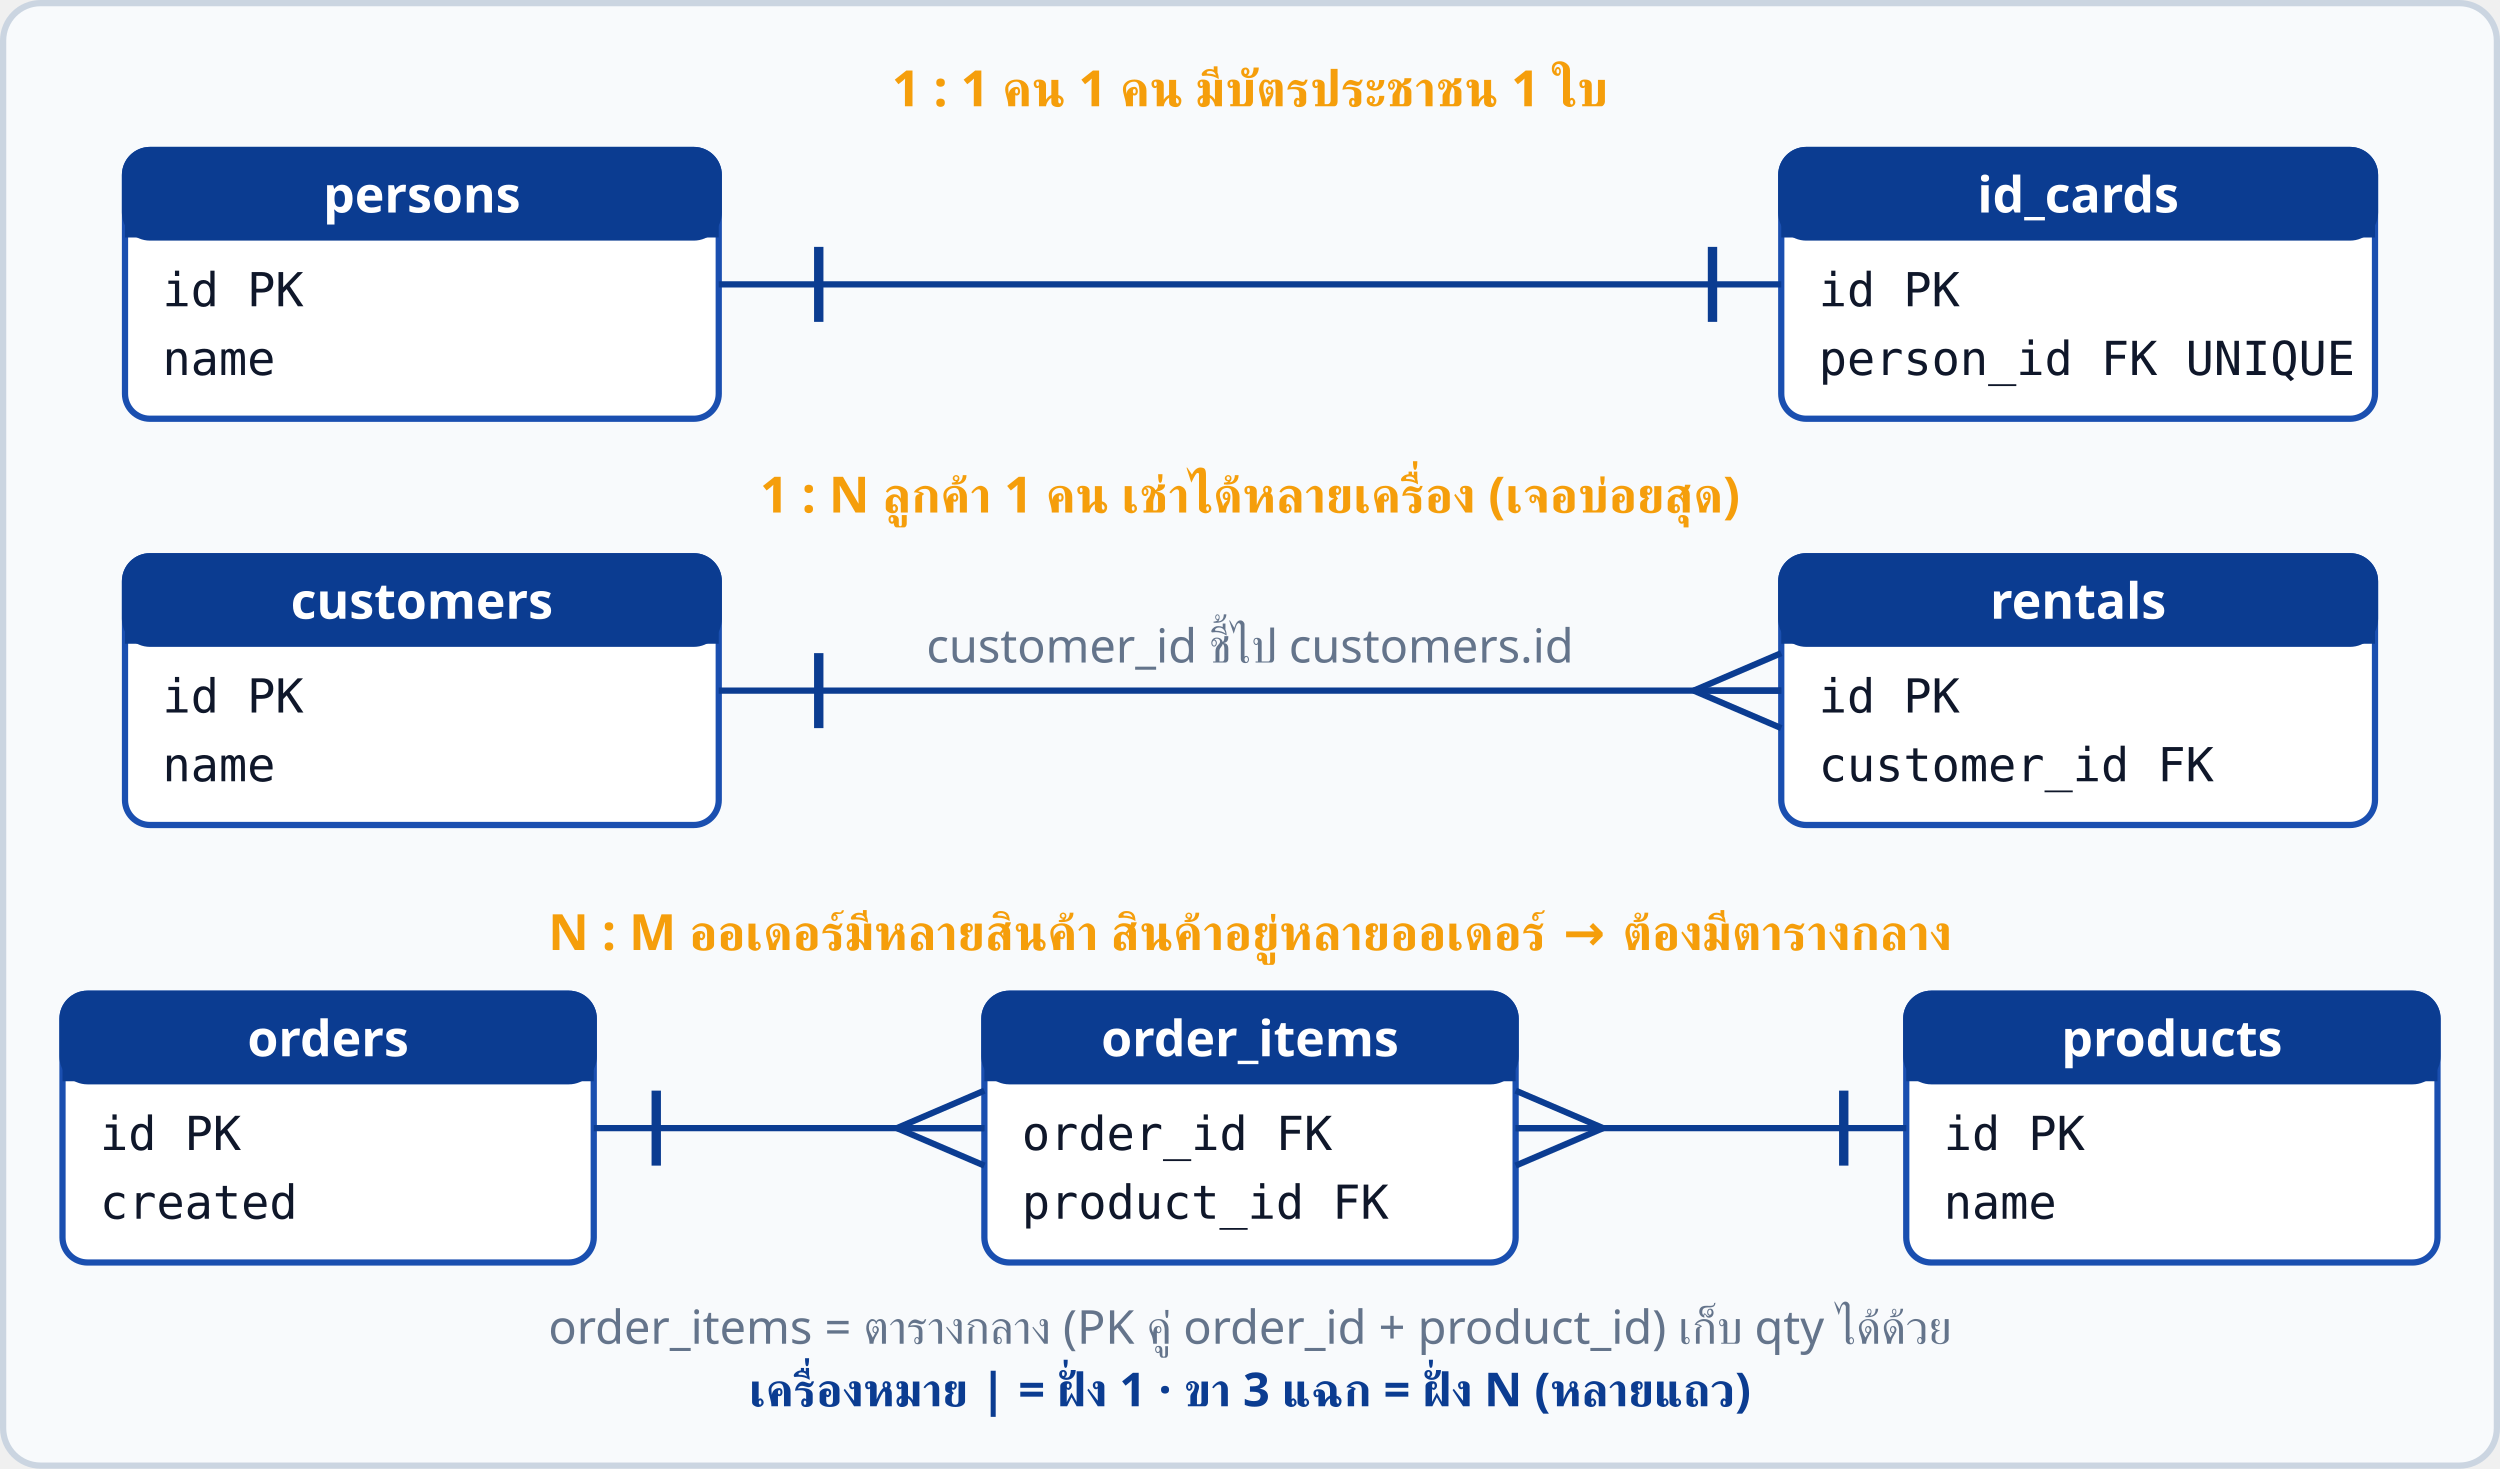
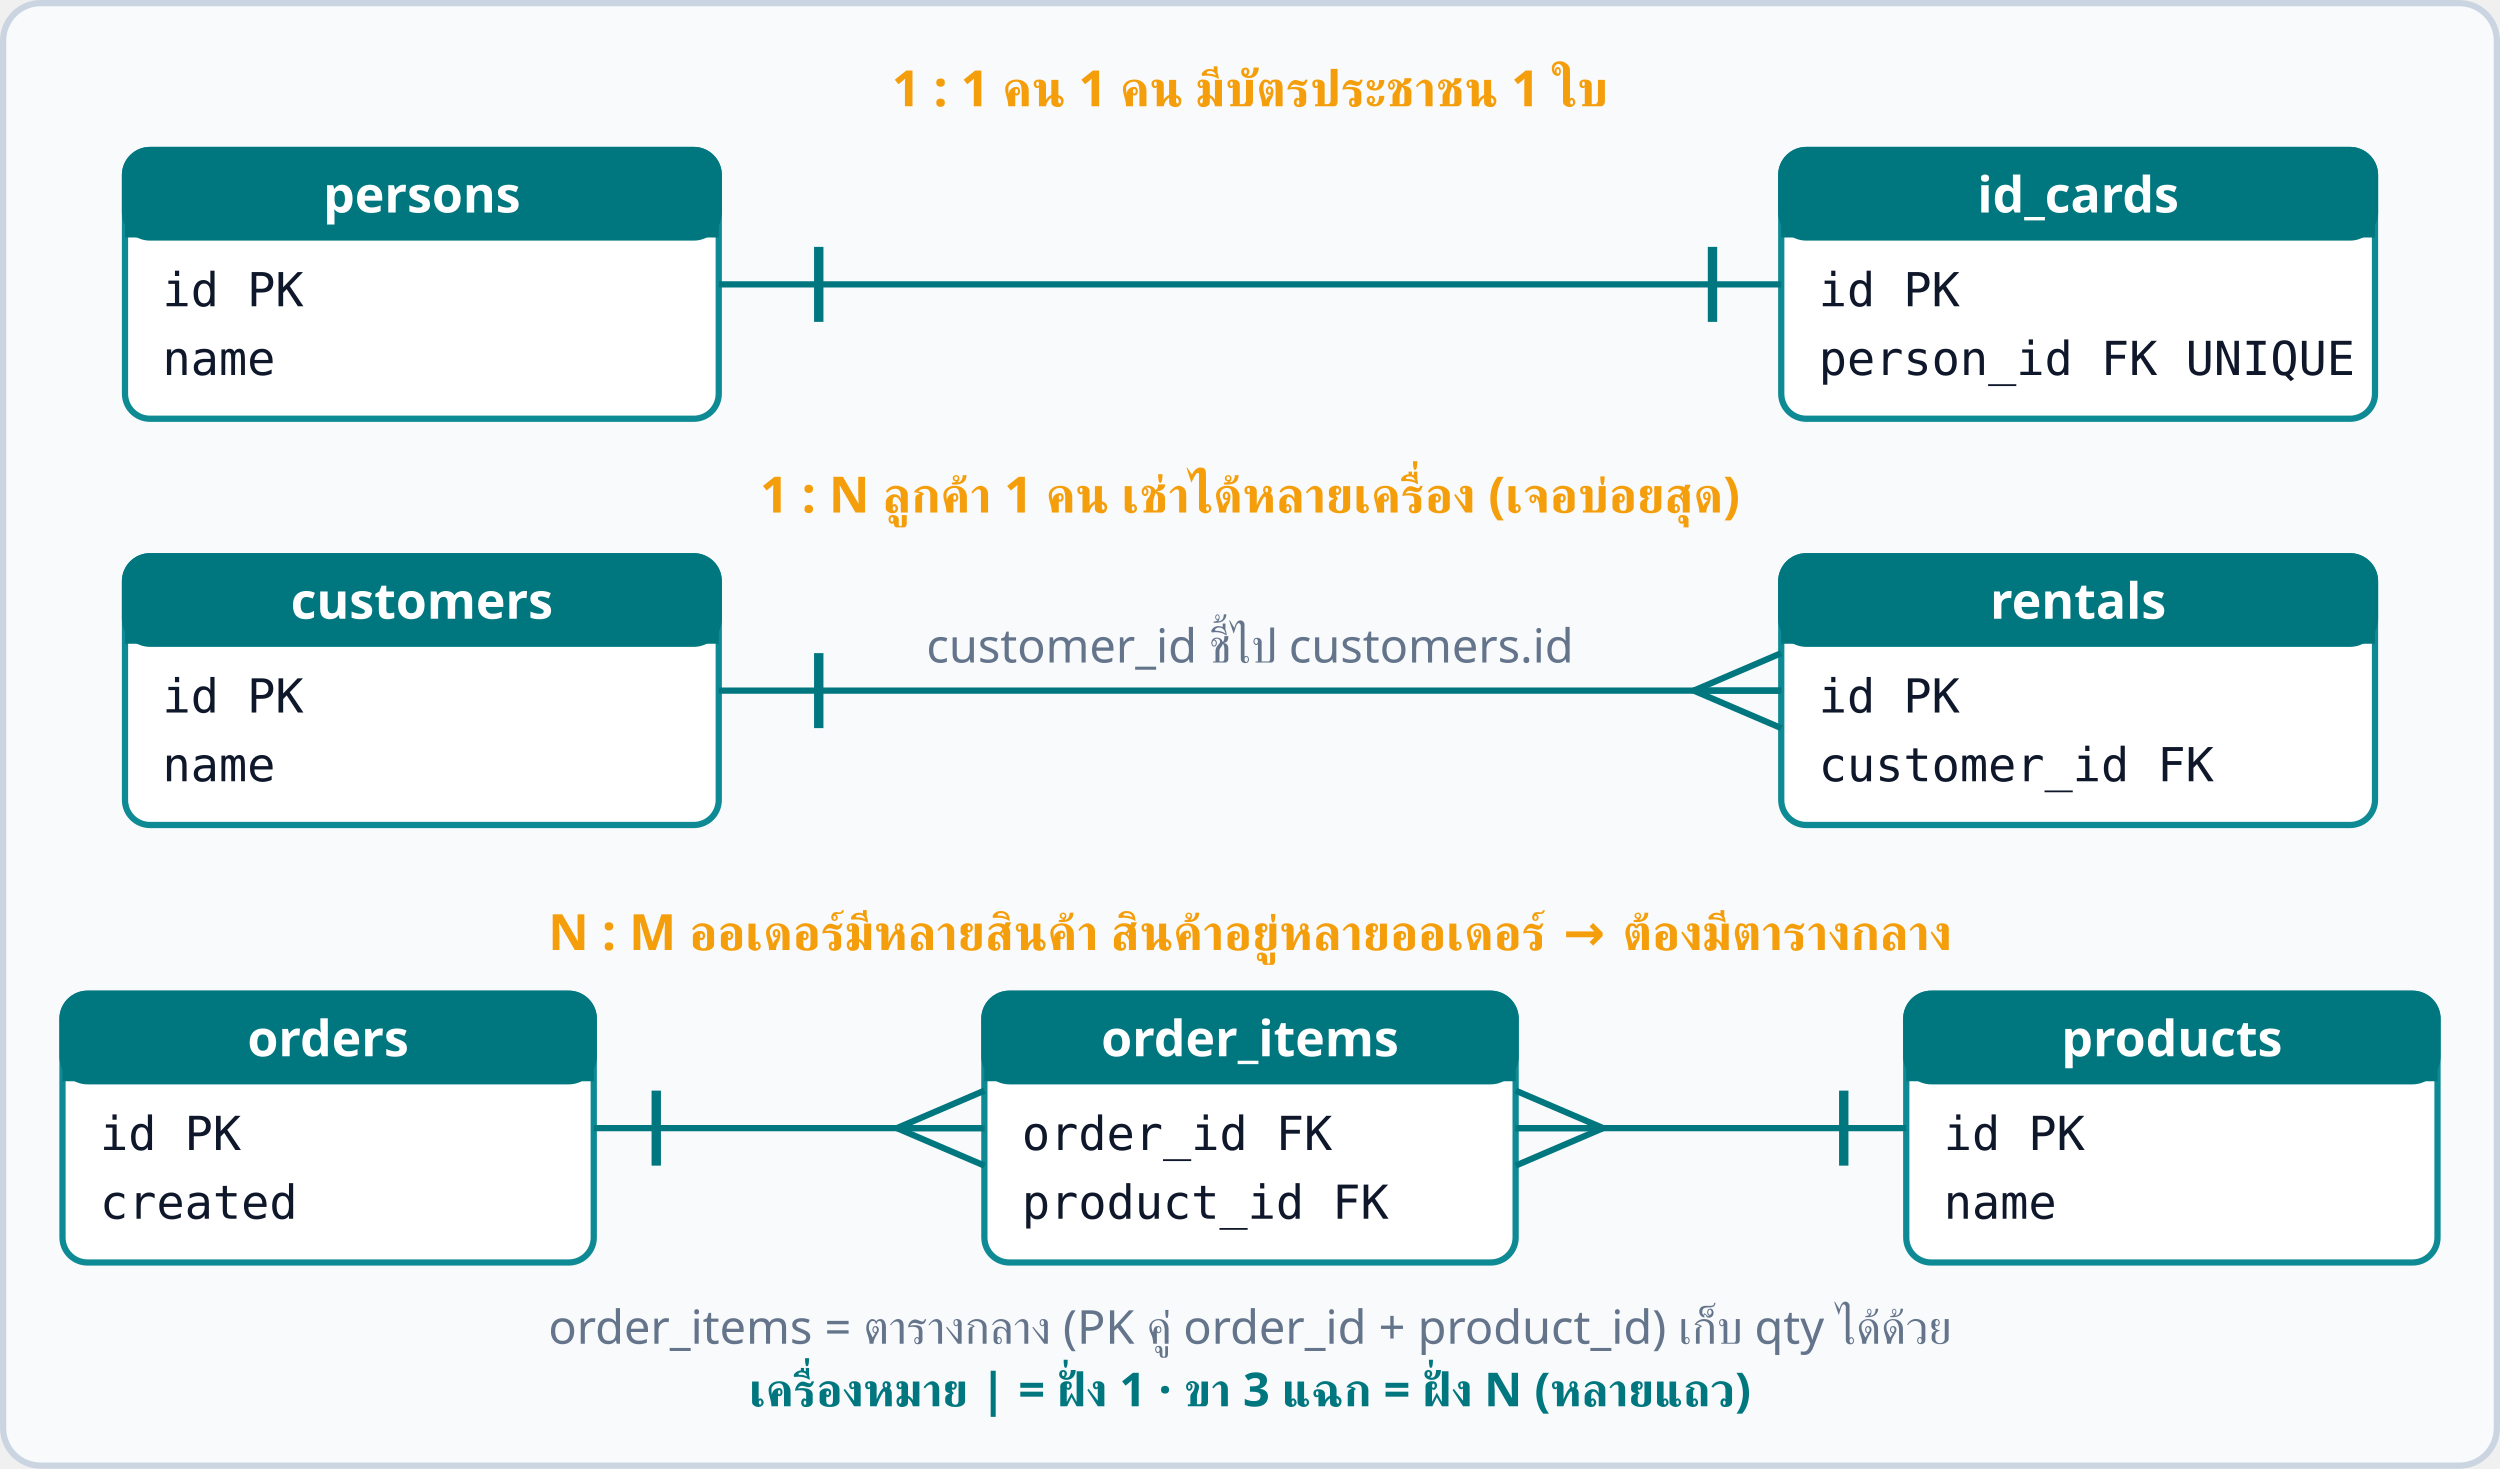
<svg xmlns="http://www.w3.org/2000/svg" viewBox="0 0 800 470" role="img" aria-label="ความสัมพันธ์ 1:1, 1:N และ N:M ระหว่างตาราง">
  <defs>
    <marker id="arn" viewBox="0 0 10 10" refX="9" refY="5" markerWidth="8" markerHeight="8" orient="auto-start-reverse">
-       <path d="M0,0 L10,5 L0,10 z" fill="#0b3c91" />
+       <path d="M0,0 L10,5 L0,10 z" fill="#00767f" />
    </marker>
    <marker id="aro" viewBox="0 0 10 10" refX="9" refY="5" markerWidth="8" markerHeight="8" orient="auto-start-reverse">
      <path d="M0,0 L10,5 L0,10 z" fill="#f59e0b" />
    </marker>
    <marker id="arg" viewBox="0 0 10 10" refX="9" refY="5" markerWidth="8" markerHeight="8" orient="auto-start-reverse">
      <path d="M0,0 L10,5 L0,10 z" fill="#16a34a" />
    </marker>
    <marker id="arr" viewBox="0 0 10 10" refX="9" refY="5" markerWidth="8" markerHeight="8" orient="auto-start-reverse">
      <path d="M0,0 L10,5 L0,10 z" fill="#dc2626" />
    </marker>
    <marker id="ars" viewBox="0 0 10 10" refX="9" refY="5" markerWidth="8" markerHeight="8" orient="auto-start-reverse">
      <path d="M0,0 L10,5 L0,10 z" fill="#64748b" />
    </marker>
    <marker id="arb" viewBox="0 0 10 10" refX="9" refY="5" markerWidth="8" markerHeight="8" orient="auto-start-reverse">
-       <path d="M0,0 L10,5 L0,10 z" fill="#1a4fb0" />
+       <path d="M0,0 L10,5 L0,10 z" fill="#0e8a94" />
    </marker>
  </defs>
  <rect x="1" y="1" width="798" height="468" rx="12" fill="#f8fafc" stroke="#cbd5e1" stroke-width="2" />
  <text x="400" y="34" font-size="16" fill="#f59e0b" text-anchor="middle" font-weight="700" font-family="IBM Plex Sans Thai, Sarabun, sans-serif">1 : 1  คน 1 คน มีบัตรประชาชน 1 ใบ</text>
-   <rect x="40" y="48" width="190" height="86" rx="8" fill="#ffffff" stroke="#1a4fb0" stroke-width="2" />
-   <rect x="40" y="48" width="190" height="28" rx="8" fill="#0b3c91" stroke="#0b3c91" stroke-width="2" />
-   <rect x="40" y="62" width="190" height="14" rx="0" fill="#0b3c91" stroke="#0b3c91" stroke-width="0" />
+   <rect x="40" y="48" width="190" height="86" rx="8" fill="#ffffff" stroke="#0e8a94" stroke-width="2" />
+   <rect x="40" y="48" width="190" height="28" rx="8" fill="#00767f" stroke="#00767f" stroke-width="2" />
+   <rect x="40" y="62" width="190" height="14" rx="0" fill="#00767f" stroke="#00767f" stroke-width="0" />
  <text x="135.0" y="68" font-size="16" fill="#ffffff" text-anchor="middle" font-weight="700" font-family="IBM Plex Sans Thai, Sarabun, sans-serif">persons</text>
  <text x="52" y="98" font-size="15" fill="#0f172a" text-anchor="start" font-weight="400" font-family="ui-monospace, Menlo, Consolas, monospace">id  PK</text>
  <text x="52" y="120" font-size="15" fill="#0f172a" text-anchor="start" font-weight="400" font-family="ui-monospace, Menlo, Consolas, monospace">name</text>
-   <rect x="570" y="48" width="190" height="86" rx="8" fill="#ffffff" stroke="#1a4fb0" stroke-width="2" />
-   <rect x="570" y="48" width="190" height="28" rx="8" fill="#0b3c91" stroke="#0b3c91" stroke-width="2" />
-   <rect x="570" y="62" width="190" height="14" rx="0" fill="#0b3c91" stroke="#0b3c91" stroke-width="0" />
+   <rect x="570" y="48" width="190" height="86" rx="8" fill="#ffffff" stroke="#0e8a94" stroke-width="2" />
+   <rect x="570" y="48" width="190" height="28" rx="8" fill="#00767f" stroke="#00767f" stroke-width="2" />
+   <rect x="570" y="62" width="190" height="14" rx="0" fill="#00767f" stroke="#00767f" stroke-width="0" />
  <text x="665.0" y="68" font-size="16" fill="#ffffff" text-anchor="middle" font-weight="700" font-family="IBM Plex Sans Thai, Sarabun, sans-serif">id_cards</text>
  <text x="582" y="98" font-size="15" fill="#0f172a" text-anchor="start" font-weight="400" font-family="ui-monospace, Menlo, Consolas, monospace">id  PK</text>
  <text x="582" y="120" font-size="15" fill="#0f172a" text-anchor="start" font-weight="400" font-family="ui-monospace, Menlo, Consolas, monospace">person_id  FK UNIQUE</text>
-   <line x1="230" y1="91" x2="570" y2="91" stroke="#0b3c91" stroke-width="2" />
-   <line x1="262" y1="79" x2="262" y2="103" stroke="#0b3c91" stroke-width="3" />
-   <line x1="548" y1="79" x2="548" y2="103" stroke="#0b3c91" stroke-width="3" />
+   <line x1="230" y1="91" x2="570" y2="91" stroke="#00767f" stroke-width="2" />
+   <line x1="262" y1="79" x2="262" y2="103" stroke="#00767f" stroke-width="3" />
+   <line x1="548" y1="79" x2="548" y2="103" stroke="#00767f" stroke-width="3" />
  <text x="400" y="164" font-size="16" fill="#f59e0b" text-anchor="middle" font-weight="700" font-family="IBM Plex Sans Thai, Sarabun, sans-serif">1 : N  ลูกค้า 1 คน เช่าได้หลายเครื่อง (เจอบ่อยสุด)</text>
-   <rect x="40" y="178" width="190" height="86" rx="8" fill="#ffffff" stroke="#1a4fb0" stroke-width="2" />
-   <rect x="40" y="178" width="190" height="28" rx="8" fill="#0b3c91" stroke="#0b3c91" stroke-width="2" />
-   <rect x="40" y="192" width="190" height="14" rx="0" fill="#0b3c91" stroke="#0b3c91" stroke-width="0" />
+   <rect x="40" y="178" width="190" height="86" rx="8" fill="#ffffff" stroke="#0e8a94" stroke-width="2" />
+   <rect x="40" y="178" width="190" height="28" rx="8" fill="#00767f" stroke="#00767f" stroke-width="2" />
+   <rect x="40" y="192" width="190" height="14" rx="0" fill="#00767f" stroke="#00767f" stroke-width="0" />
  <text x="135.0" y="198" font-size="16" fill="#ffffff" text-anchor="middle" font-weight="700" font-family="IBM Plex Sans Thai, Sarabun, sans-serif">customers</text>
  <text x="52" y="228" font-size="15" fill="#0f172a" text-anchor="start" font-weight="400" font-family="ui-monospace, Menlo, Consolas, monospace">id  PK</text>
  <text x="52" y="250" font-size="15" fill="#0f172a" text-anchor="start" font-weight="400" font-family="ui-monospace, Menlo, Consolas, monospace">name</text>
-   <rect x="570" y="178" width="190" height="86" rx="8" fill="#ffffff" stroke="#1a4fb0" stroke-width="2" />
-   <rect x="570" y="178" width="190" height="28" rx="8" fill="#0b3c91" stroke="#0b3c91" stroke-width="2" />
-   <rect x="570" y="192" width="190" height="14" rx="0" fill="#0b3c91" stroke="#0b3c91" stroke-width="0" />
+   <rect x="570" y="178" width="190" height="86" rx="8" fill="#ffffff" stroke="#0e8a94" stroke-width="2" />
+   <rect x="570" y="178" width="190" height="28" rx="8" fill="#00767f" stroke="#00767f" stroke-width="2" />
+   <rect x="570" y="192" width="190" height="14" rx="0" fill="#00767f" stroke="#00767f" stroke-width="0" />
  <text x="665.0" y="198" font-size="16" fill="#ffffff" text-anchor="middle" font-weight="700" font-family="IBM Plex Sans Thai, Sarabun, sans-serif">rentals</text>
  <text x="582" y="228" font-size="15" fill="#0f172a" text-anchor="start" font-weight="400" font-family="ui-monospace, Menlo, Consolas, monospace">id  PK</text>
  <text x="582" y="250" font-size="15" fill="#0f172a" text-anchor="start" font-weight="400" font-family="ui-monospace, Menlo, Consolas, monospace">customer_id  FK</text>
-   <line x1="230" y1="221" x2="570" y2="221" stroke="#0b3c91" stroke-width="2" />
-   <line x1="262" y1="209" x2="262" y2="233" stroke="#0b3c91" stroke-width="3" />
-   <line x1="542" y1="221" x2="570" y2="209" stroke="#0b3c91" stroke-width="2" />
-   <line x1="542" y1="221" x2="570" y2="221" stroke="#0b3c91" stroke-width="2" />
-   <line x1="542" y1="221" x2="570" y2="233" stroke="#0b3c91" stroke-width="2" />
+   <line x1="230" y1="221" x2="570" y2="221" stroke="#00767f" stroke-width="2" />
+   <line x1="262" y1="209" x2="262" y2="233" stroke="#00767f" stroke-width="3" />
+   <line x1="542" y1="221" x2="570" y2="209" stroke="#00767f" stroke-width="2" />
+   <line x1="542" y1="221" x2="570" y2="221" stroke="#00767f" stroke-width="2" />
+   <line x1="542" y1="221" x2="570" y2="233" stroke="#00767f" stroke-width="2" />
  <text x="400" y="212" font-size="15" fill="#64748b" text-anchor="middle" font-weight="400" font-family="IBM Plex Sans Thai, Sarabun, sans-serif">customer_id ชี้ไป customers.id</text>
  <text x="400" y="304" font-size="16" fill="#f59e0b" text-anchor="middle" font-weight="700" font-family="IBM Plex Sans Thai, Sarabun, sans-serif">N : M  ออเดอร์มีหลายสินค้า สินค้าอยู่หลายออเดอร์ → ต้องมีตารางกลาง</text>
-   <rect x="20" y="318" width="170" height="86" rx="8" fill="#ffffff" stroke="#1a4fb0" stroke-width="2" />
-   <rect x="20" y="318" width="170" height="28" rx="8" fill="#0b3c91" stroke="#0b3c91" stroke-width="2" />
-   <rect x="20" y="332" width="170" height="14" rx="0" fill="#0b3c91" stroke="#0b3c91" stroke-width="0" />
+   <rect x="20" y="318" width="170" height="86" rx="8" fill="#ffffff" stroke="#0e8a94" stroke-width="2" />
+   <rect x="20" y="318" width="170" height="28" rx="8" fill="#00767f" stroke="#00767f" stroke-width="2" />
+   <rect x="20" y="332" width="170" height="14" rx="0" fill="#00767f" stroke="#00767f" stroke-width="0" />
  <text x="105.0" y="338" font-size="16" fill="#ffffff" text-anchor="middle" font-weight="700" font-family="IBM Plex Sans Thai, Sarabun, sans-serif">orders</text>
  <text x="32" y="368" font-size="15" fill="#0f172a" text-anchor="start" font-weight="400" font-family="ui-monospace, Menlo, Consolas, monospace">id  PK</text>
  <text x="32" y="390" font-size="15" fill="#0f172a" text-anchor="start" font-weight="400" font-family="ui-monospace, Menlo, Consolas, monospace">created</text>
-   <rect x="315" y="318" width="170" height="86" rx="8" fill="#ffffff" stroke="#1a4fb0" stroke-width="2" />
-   <rect x="315" y="318" width="170" height="28" rx="8" fill="#0b3c91" stroke="#0b3c91" stroke-width="2" />
-   <rect x="315" y="332" width="170" height="14" rx="0" fill="#0b3c91" stroke="#0b3c91" stroke-width="0" />
+   <rect x="315" y="318" width="170" height="86" rx="8" fill="#ffffff" stroke="#0e8a94" stroke-width="2" />
+   <rect x="315" y="318" width="170" height="28" rx="8" fill="#00767f" stroke="#00767f" stroke-width="2" />
+   <rect x="315" y="332" width="170" height="14" rx="0" fill="#00767f" stroke="#00767f" stroke-width="0" />
  <text x="400.0" y="338" font-size="16" fill="#ffffff" text-anchor="middle" font-weight="700" font-family="IBM Plex Sans Thai, Sarabun, sans-serif">order_items</text>
  <text x="327" y="368" font-size="15" fill="#0f172a" text-anchor="start" font-weight="400" font-family="ui-monospace, Menlo, Consolas, monospace">order_id  FK</text>
  <text x="327" y="390" font-size="15" fill="#0f172a" text-anchor="start" font-weight="400" font-family="ui-monospace, Menlo, Consolas, monospace">product_id  FK</text>
-   <rect x="610" y="318" width="170" height="86" rx="8" fill="#ffffff" stroke="#1a4fb0" stroke-width="2" />
-   <rect x="610" y="318" width="170" height="28" rx="8" fill="#0b3c91" stroke="#0b3c91" stroke-width="2" />
-   <rect x="610" y="332" width="170" height="14" rx="0" fill="#0b3c91" stroke="#0b3c91" stroke-width="0" />
+   <rect x="610" y="318" width="170" height="86" rx="8" fill="#ffffff" stroke="#0e8a94" stroke-width="2" />
+   <rect x="610" y="318" width="170" height="28" rx="8" fill="#00767f" stroke="#00767f" stroke-width="2" />
+   <rect x="610" y="332" width="170" height="14" rx="0" fill="#00767f" stroke="#00767f" stroke-width="0" />
  <text x="695.0" y="338" font-size="16" fill="#ffffff" text-anchor="middle" font-weight="700" font-family="IBM Plex Sans Thai, Sarabun, sans-serif">products</text>
  <text x="622" y="368" font-size="15" fill="#0f172a" text-anchor="start" font-weight="400" font-family="ui-monospace, Menlo, Consolas, monospace">id  PK</text>
  <text x="622" y="390" font-size="15" fill="#0f172a" text-anchor="start" font-weight="400" font-family="ui-monospace, Menlo, Consolas, monospace">name</text>
-   <line x1="190" y1="361" x2="315" y2="361" stroke="#0b3c91" stroke-width="2" />
-   <line x1="210" y1="349" x2="210" y2="373" stroke="#0b3c91" stroke-width="3" />
-   <line x1="287" y1="361" x2="315" y2="349" stroke="#0b3c91" stroke-width="2" />
-   <line x1="287" y1="361" x2="315" y2="361" stroke="#0b3c91" stroke-width="2" />
-   <line x1="287" y1="361" x2="315" y2="373" stroke="#0b3c91" stroke-width="2" />
-   <line x1="610" y1="361" x2="485" y2="361" stroke="#0b3c91" stroke-width="2" />
-   <line x1="590" y1="349" x2="590" y2="373" stroke="#0b3c91" stroke-width="3" />
-   <line x1="513" y1="361" x2="485" y2="349" stroke="#0b3c91" stroke-width="2" />
-   <line x1="513" y1="361" x2="485" y2="361" stroke="#0b3c91" stroke-width="2" />
-   <line x1="513" y1="361" x2="485" y2="373" stroke="#0b3c91" stroke-width="2" />
+   <line x1="190" y1="361" x2="315" y2="361" stroke="#00767f" stroke-width="2" />
+   <line x1="210" y1="349" x2="210" y2="373" stroke="#00767f" stroke-width="3" />
+   <line x1="287" y1="361" x2="315" y2="349" stroke="#00767f" stroke-width="2" />
+   <line x1="287" y1="361" x2="315" y2="361" stroke="#00767f" stroke-width="2" />
+   <line x1="287" y1="361" x2="315" y2="373" stroke="#00767f" stroke-width="2" />
+   <line x1="610" y1="361" x2="485" y2="361" stroke="#00767f" stroke-width="2" />
+   <line x1="590" y1="349" x2="590" y2="373" stroke="#00767f" stroke-width="3" />
+   <line x1="513" y1="361" x2="485" y2="349" stroke="#00767f" stroke-width="2" />
+   <line x1="513" y1="361" x2="485" y2="361" stroke="#00767f" stroke-width="2" />
+   <line x1="513" y1="361" x2="485" y2="373" stroke="#00767f" stroke-width="2" />
  <text x="400" y="430" font-size="15" fill="#64748b" text-anchor="middle" font-weight="400" font-family="IBM Plex Sans Thai, Sarabun, sans-serif">order_items = ตารางกลาง (PK คู่ order_id + product_id) เก็บ qty ได้ด้วย</text>
-   <text x="400" y="450" font-size="15" fill="#0b3c91" text-anchor="middle" font-weight="700" font-family="IBM Plex Sans Thai, Sarabun, sans-serif">เครื่องหมาย | = ฝั่ง 1   ·   ขา 3 แฉก = ฝั่ง N (หลายแถว)</text>
+   <text x="400" y="450" font-size="15" fill="#00767f" text-anchor="middle" font-weight="700" font-family="IBM Plex Sans Thai, Sarabun, sans-serif">เครื่องหมาย | = ฝั่ง 1   ·   ขา 3 แฉก = ฝั่ง N (หลายแถว)</text>
</svg>
